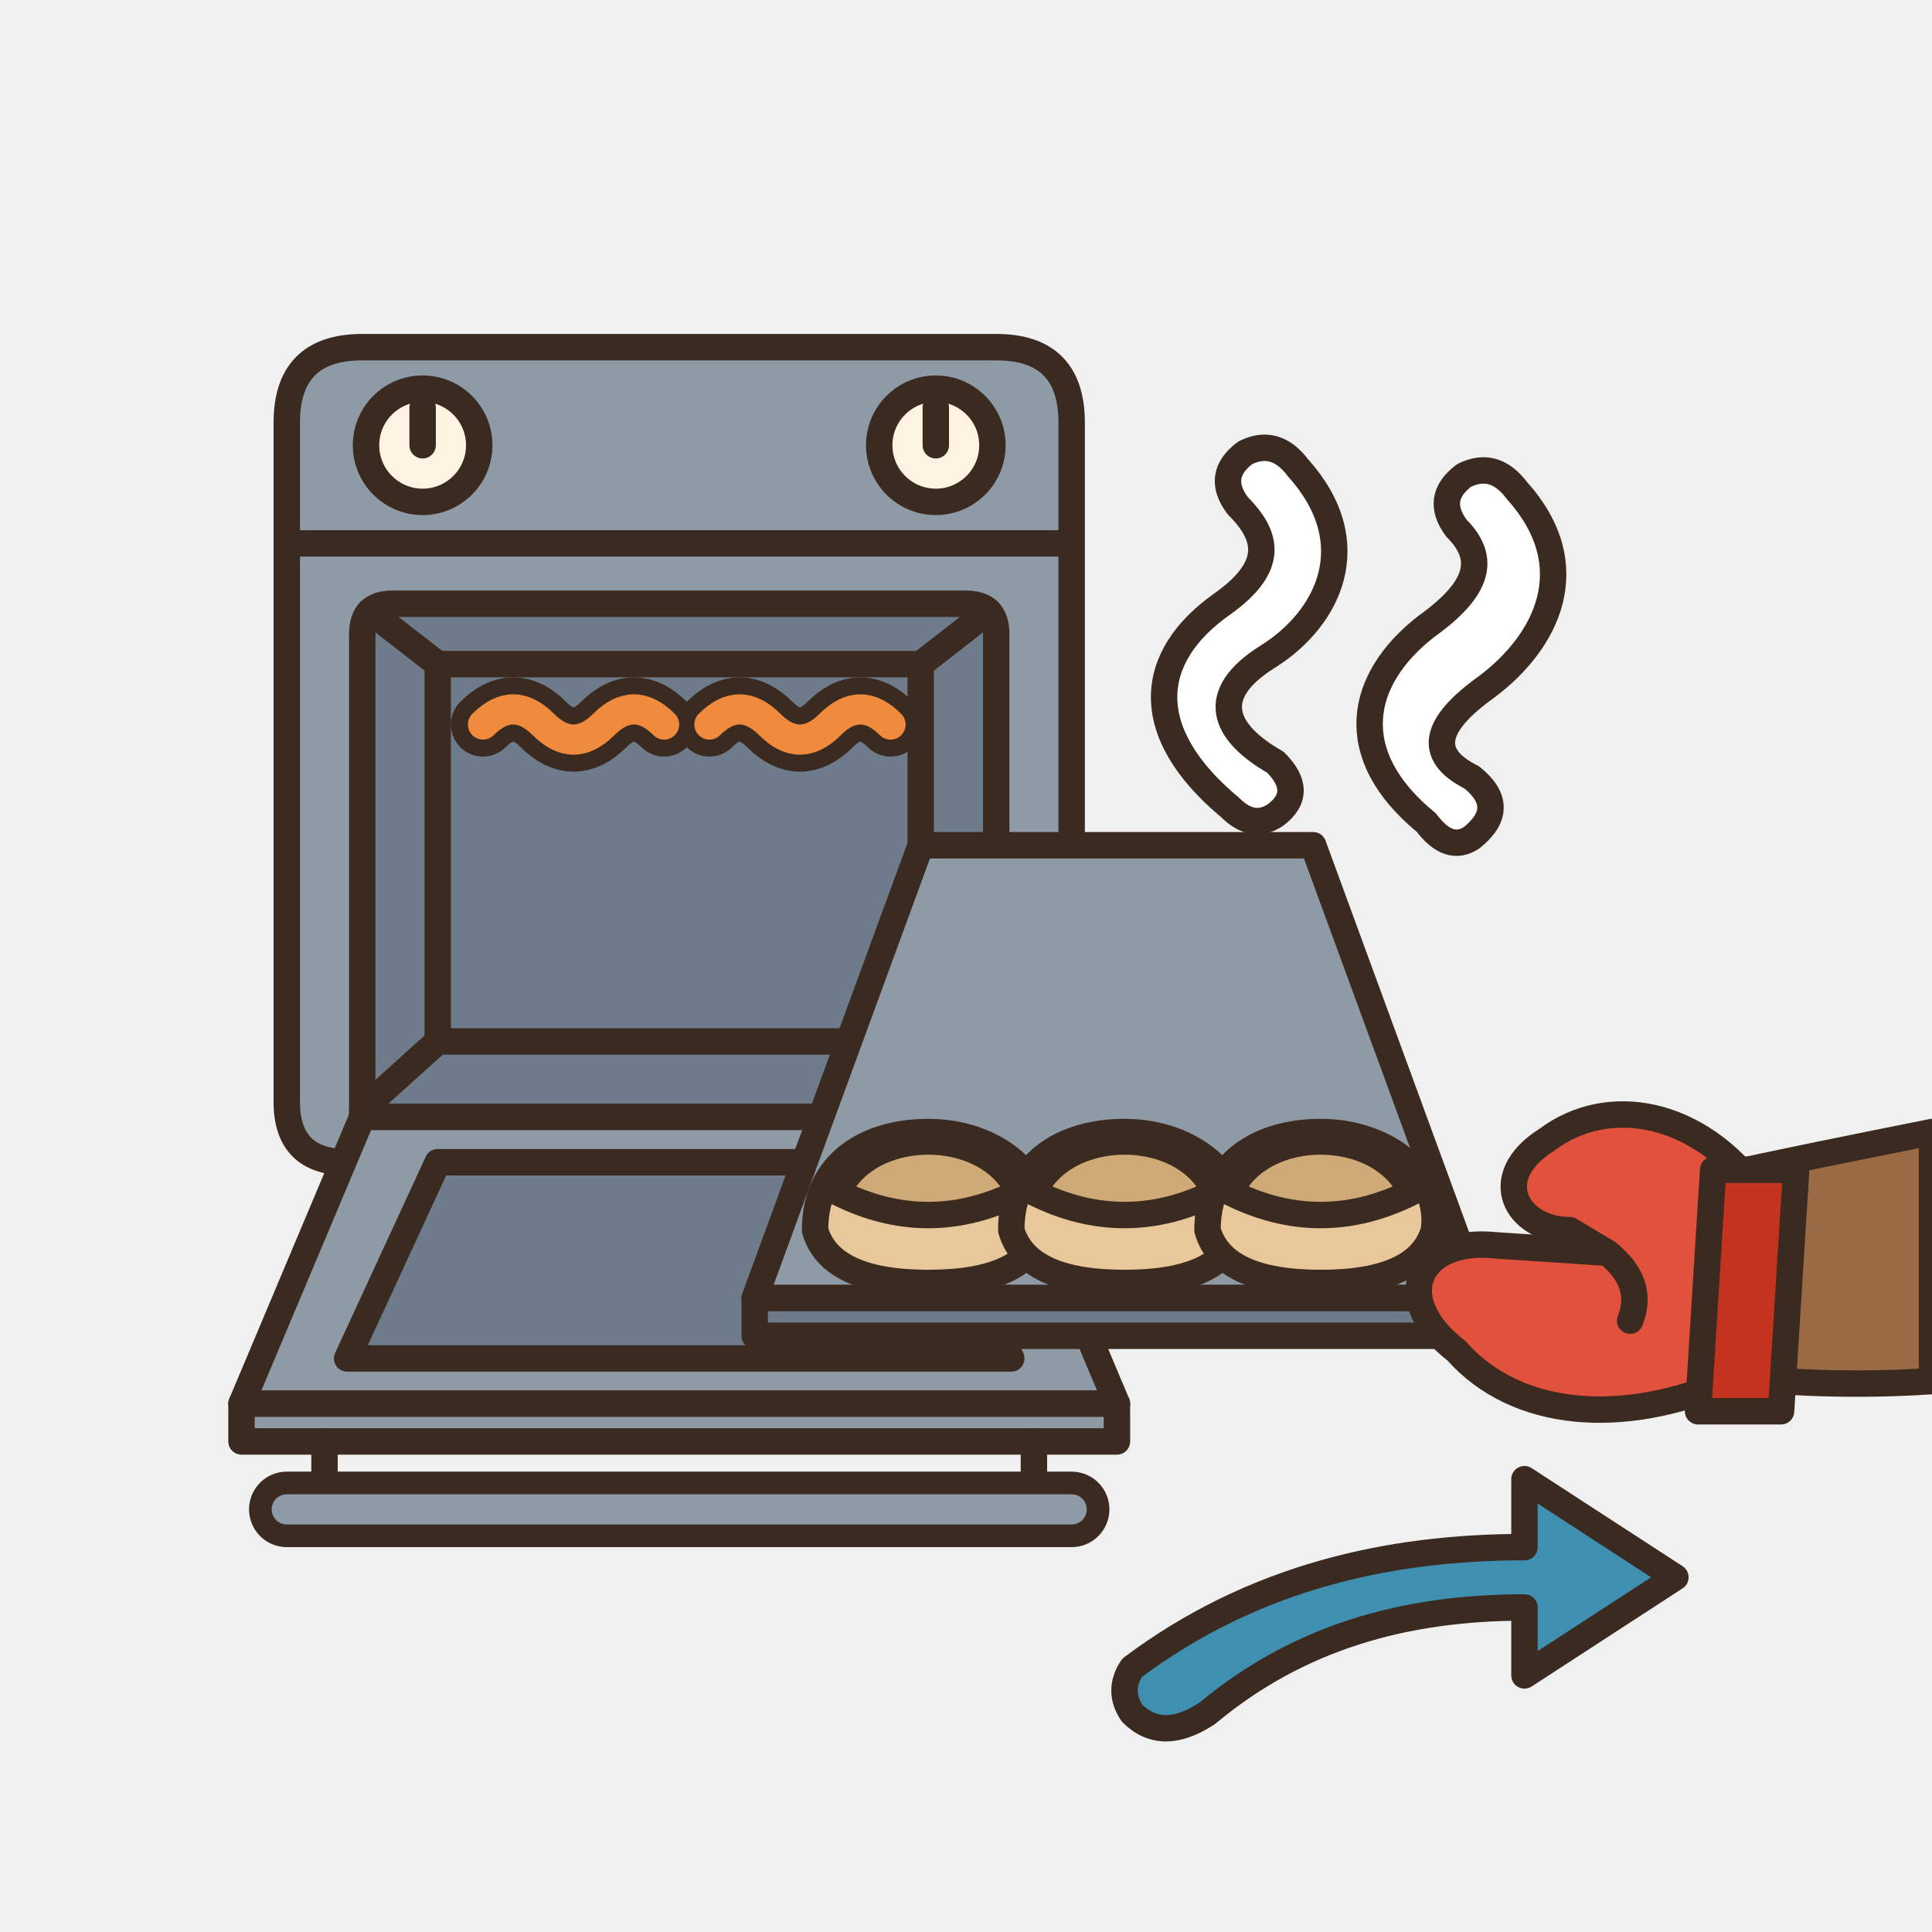
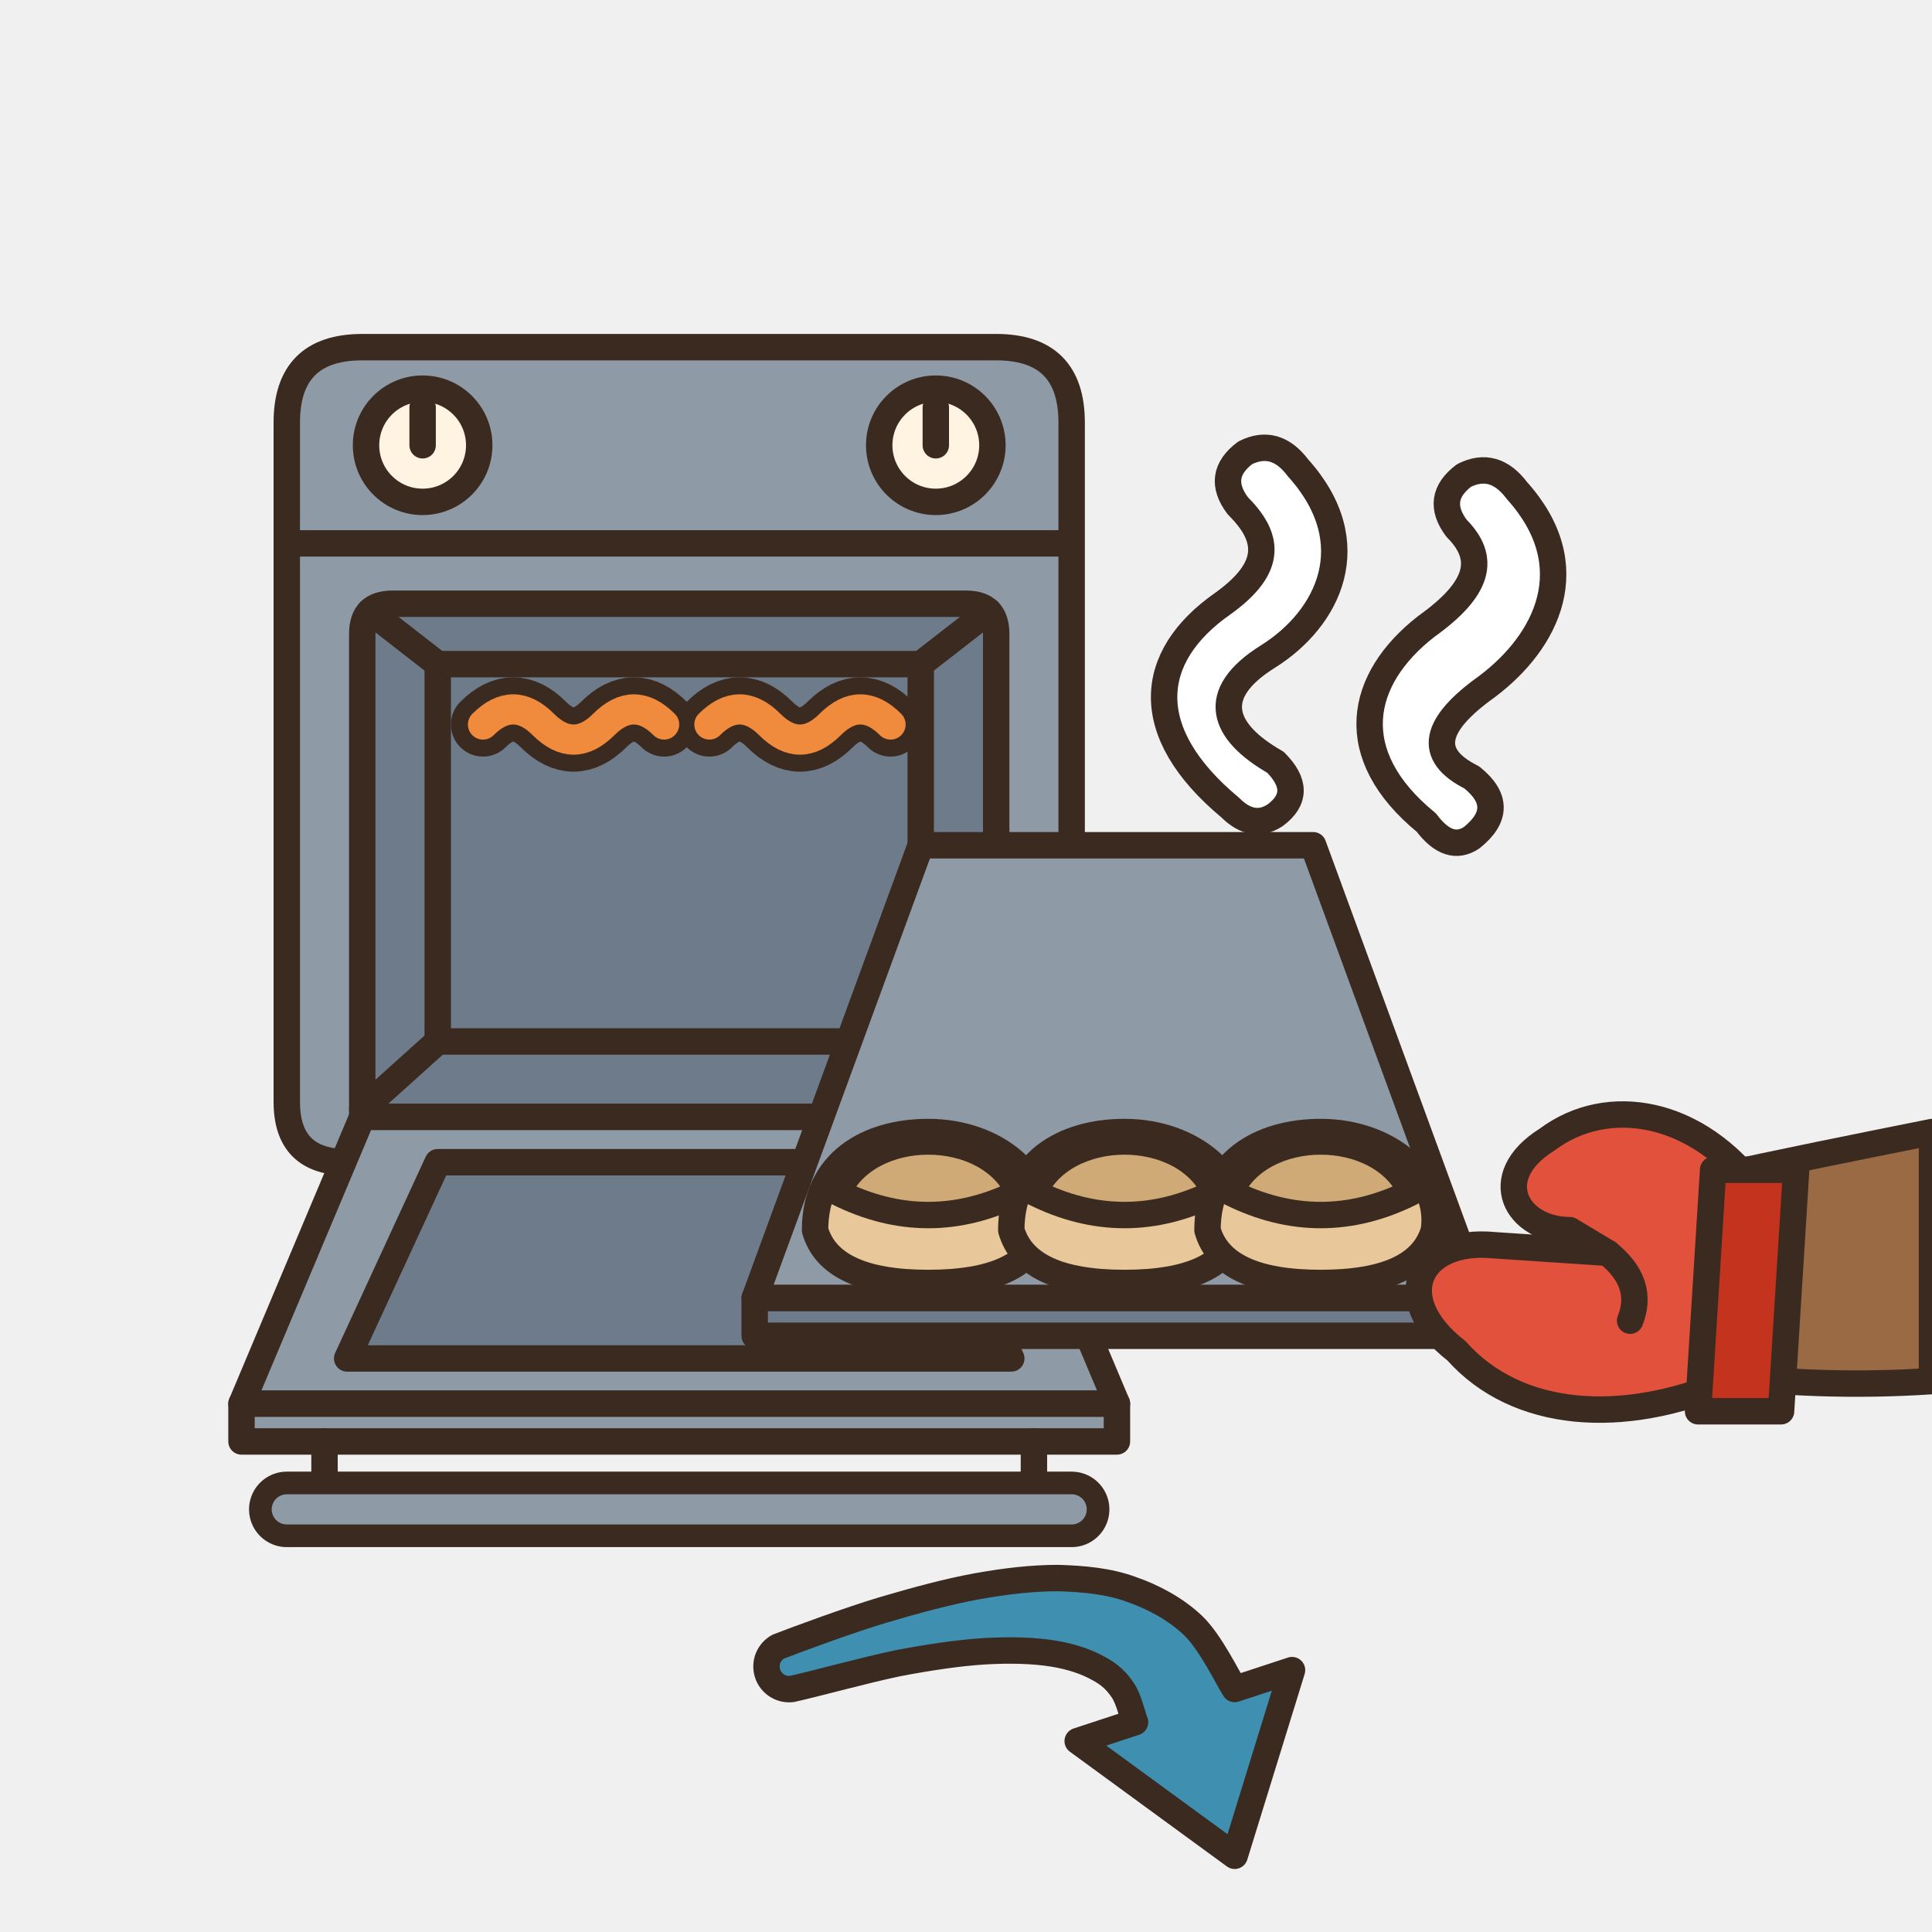
<svg xmlns="http://www.w3.org/2000/svg" viewBox="0 0 256 256">
  <g id="take-out-tray" stroke="#3B2A20" stroke-width="3.5" stroke-linecap="round" stroke-linejoin="round">
    <g id="oven-body">
      <path d="M48 46 L132 46 Q142 46 142 56 L142 146 Q142 154 134 154 L46 154 Q38 154 38 146 L38 56 Q38 46 48 46 Z" fill="#8E9AA6" />
      <path d="M39 72 L141 72" fill="none" />
      <circle cx="56" cy="59" r="7.5" fill="#FFF4E2" />
      <circle cx="124" cy="59" r="7.5" fill="#FFF4E2" />
      <path d="M56 54 L56 59 M124 54 L124 59" fill="none" />
    </g>
    <g id="oven-opening">
      <path d="M52 80 L128 80 Q132 80 132 84 L132 148 L48 148 L48 84 Q48 80 52 80 Z" fill="#6D7B8A" />
      <path d="M58 88 L122 88 L122 138 L58 138 Z" fill="#6D7B8A" />
      <path d="M49 81 L58 88 M131 81 L122 88 M48 147 L58 138 M132 147 L122 138" fill="none" />
    </g>
    <g id="heating-element">
      <path fill="none" stroke-width="8.5" d="M64 96 q4 -4 8 0 t8 0 t8 0 M94 96 q4 -4 8 0 t8 0 t8 0" />
      <path fill="none" stroke="#F08A3C" stroke-width="4" d="M64 96 q4 -4 8 0 t8 0 t8 0 M94 96 q4 -4 8 0 t8 0 t8 0" />
    </g>
    <g id="open-oven-door">
      <path d="M48 148 L132 148 L148 186 L32 186 Z" fill="#8E9AA6" />
      <path d="M58 154 L122 154 L134 180 L46 180 Z" fill="#6D7B8A" />
      <path d="M32 186 L148 186 L148 191 L32 191 Z" fill="#8E9AA6" />
      <path d="M43 191 L43 198 M137 191 L137 198" fill="none" />
      <path fill="none" stroke-width="10" d="M38 200 L142 200" />
      <path fill="none" stroke="#8E9AA6" stroke-width="4" d="M38 200 L142 200" />
    </g>
    <g id="steam" fill="#FFFFFF">
      <path d="M163 107 C151 97 152 87 162 80 C169 75 168 71 164 67 Q161 63 165 60 Q169 58 172 62 C181 72 176 82 168 87 C160 92 162 97 169 101 Q173 105 169 108 Q166 110 163 107 Z" />
      <path d="M189 109 C178 100 180 90 189 83 C196 78 197 74 193 70 Q190 66 194 63 Q198 61 201 65 C210 75 205 85 197 91 C190 96 189 100 195 103 Q200 107 195 111 Q192 113 189 109 Z" />
    </g>
    <g id="tray">
      <path d="M122 112 L174 112 L196 172 L100 172 Z" fill="#8E9AA6" />
      <path d="M100 172 L196 172 L196 177 L100 177 Z" fill="#6D7B8A" />
    </g>
    <g id="buns">
      <g transform="translate(123 160)">
        <path d="M-15 3 C-15 -6 -8 -10 0 -10 C9 -10 16 -4 15 3 Q13 10 0 10 Q-13 10 -15 3 Z" fill="#E8C79A" />
        <path d="M-12 -2 C-8 -11 8 -11 12 -2 Q0 4 -12 -2 Z" fill="#CFA976" />
      </g>
      <g transform="translate(149 160)">
        <path d="M-15 3 C-15 -6 -8 -10 0 -10 C9 -10 16 -4 15 3 Q13 10 0 10 Q-13 10 -15 3 Z" fill="#E8C79A" />
        <path d="M-12 -2 C-8 -11 8 -11 12 -2 Q0 4 -12 -2 Z" fill="#CFA976" />
      </g>
      <g transform="translate(175 160)">
        <path d="M-15 3 C-15 -6 -8 -10 0 -10 C9 -10 16 -4 15 3 Q13 10 0 10 Q-13 10 -15 3 Z" fill="#E8C79A" />
        <path d="M-12 -2 C-8 -11 8 -11 12 -2 Q0 4 -12 -2 Z" fill="#CFA976" />
      </g>
    </g>
    <g id="bo-forearm">
      <path d="M256 150 C246 152 236 154 227 156 L226 182 Q241 184 256 183 Z" fill="#9A6A44" />
    </g>
    <g id="oven-mitt">
      <path d="M233 158 C225 147 213 145 205 151 C197 156 201 163 208 163 L213 166 L198 165 C188 164 184 172 193 179 C201 188 215 189 229 183 Z" fill="#E2513B" />
      <path d="M238 155 L227 155 L225 187 L236 187 Z" fill="#C3331D" />
      <path d="M213 166 Q218 170 216 175" fill="none" />
    </g>
    <g id="out-of-oven-motion">
-       <path d="M150 221 C166 209 184 205 202 205 L202 196 L222 209 L202 222 L202 213 C186 213 172 217 160 227 Q154 231 150 227 Q148 224 150 221 Z" fill="#3E8FB0" />
+       <path d="M103.1 218.2 C105.4 217.3 112.7 214.6 117.1 213.3 C121.5 212 125.6 210.9 129.4 210.2 C133.3 209.5 136.8 209.1 140.2 209.1 C143.6 209.2 146.9 209.5 149.9 210.6 C152.8 211.6 155.8 213.2 158.1 215.4 C160.4 217.6 162.7 222.4 163.6 223.8 L171.2 221.3 L163.6 245.9 L142.8 230.7 L150.4 228.2 C150.1 227.5 149.6 225.2 148.8 224 C148 222.8 147.1 221.9 145.6 221.1 C144 220.2 142 219.5 139.5 219.1 C137 218.7 133.9 218.6 130.5 218.8 C127.1 219 123.1 219.6 118.9 220.4 C114.6 221.3 107.3 223.3 104.9 223.8 A3 3 0 0 1 103.1 218.2 Z" fill="#3E8FB0" />
    </g>
  </g>
</svg>
